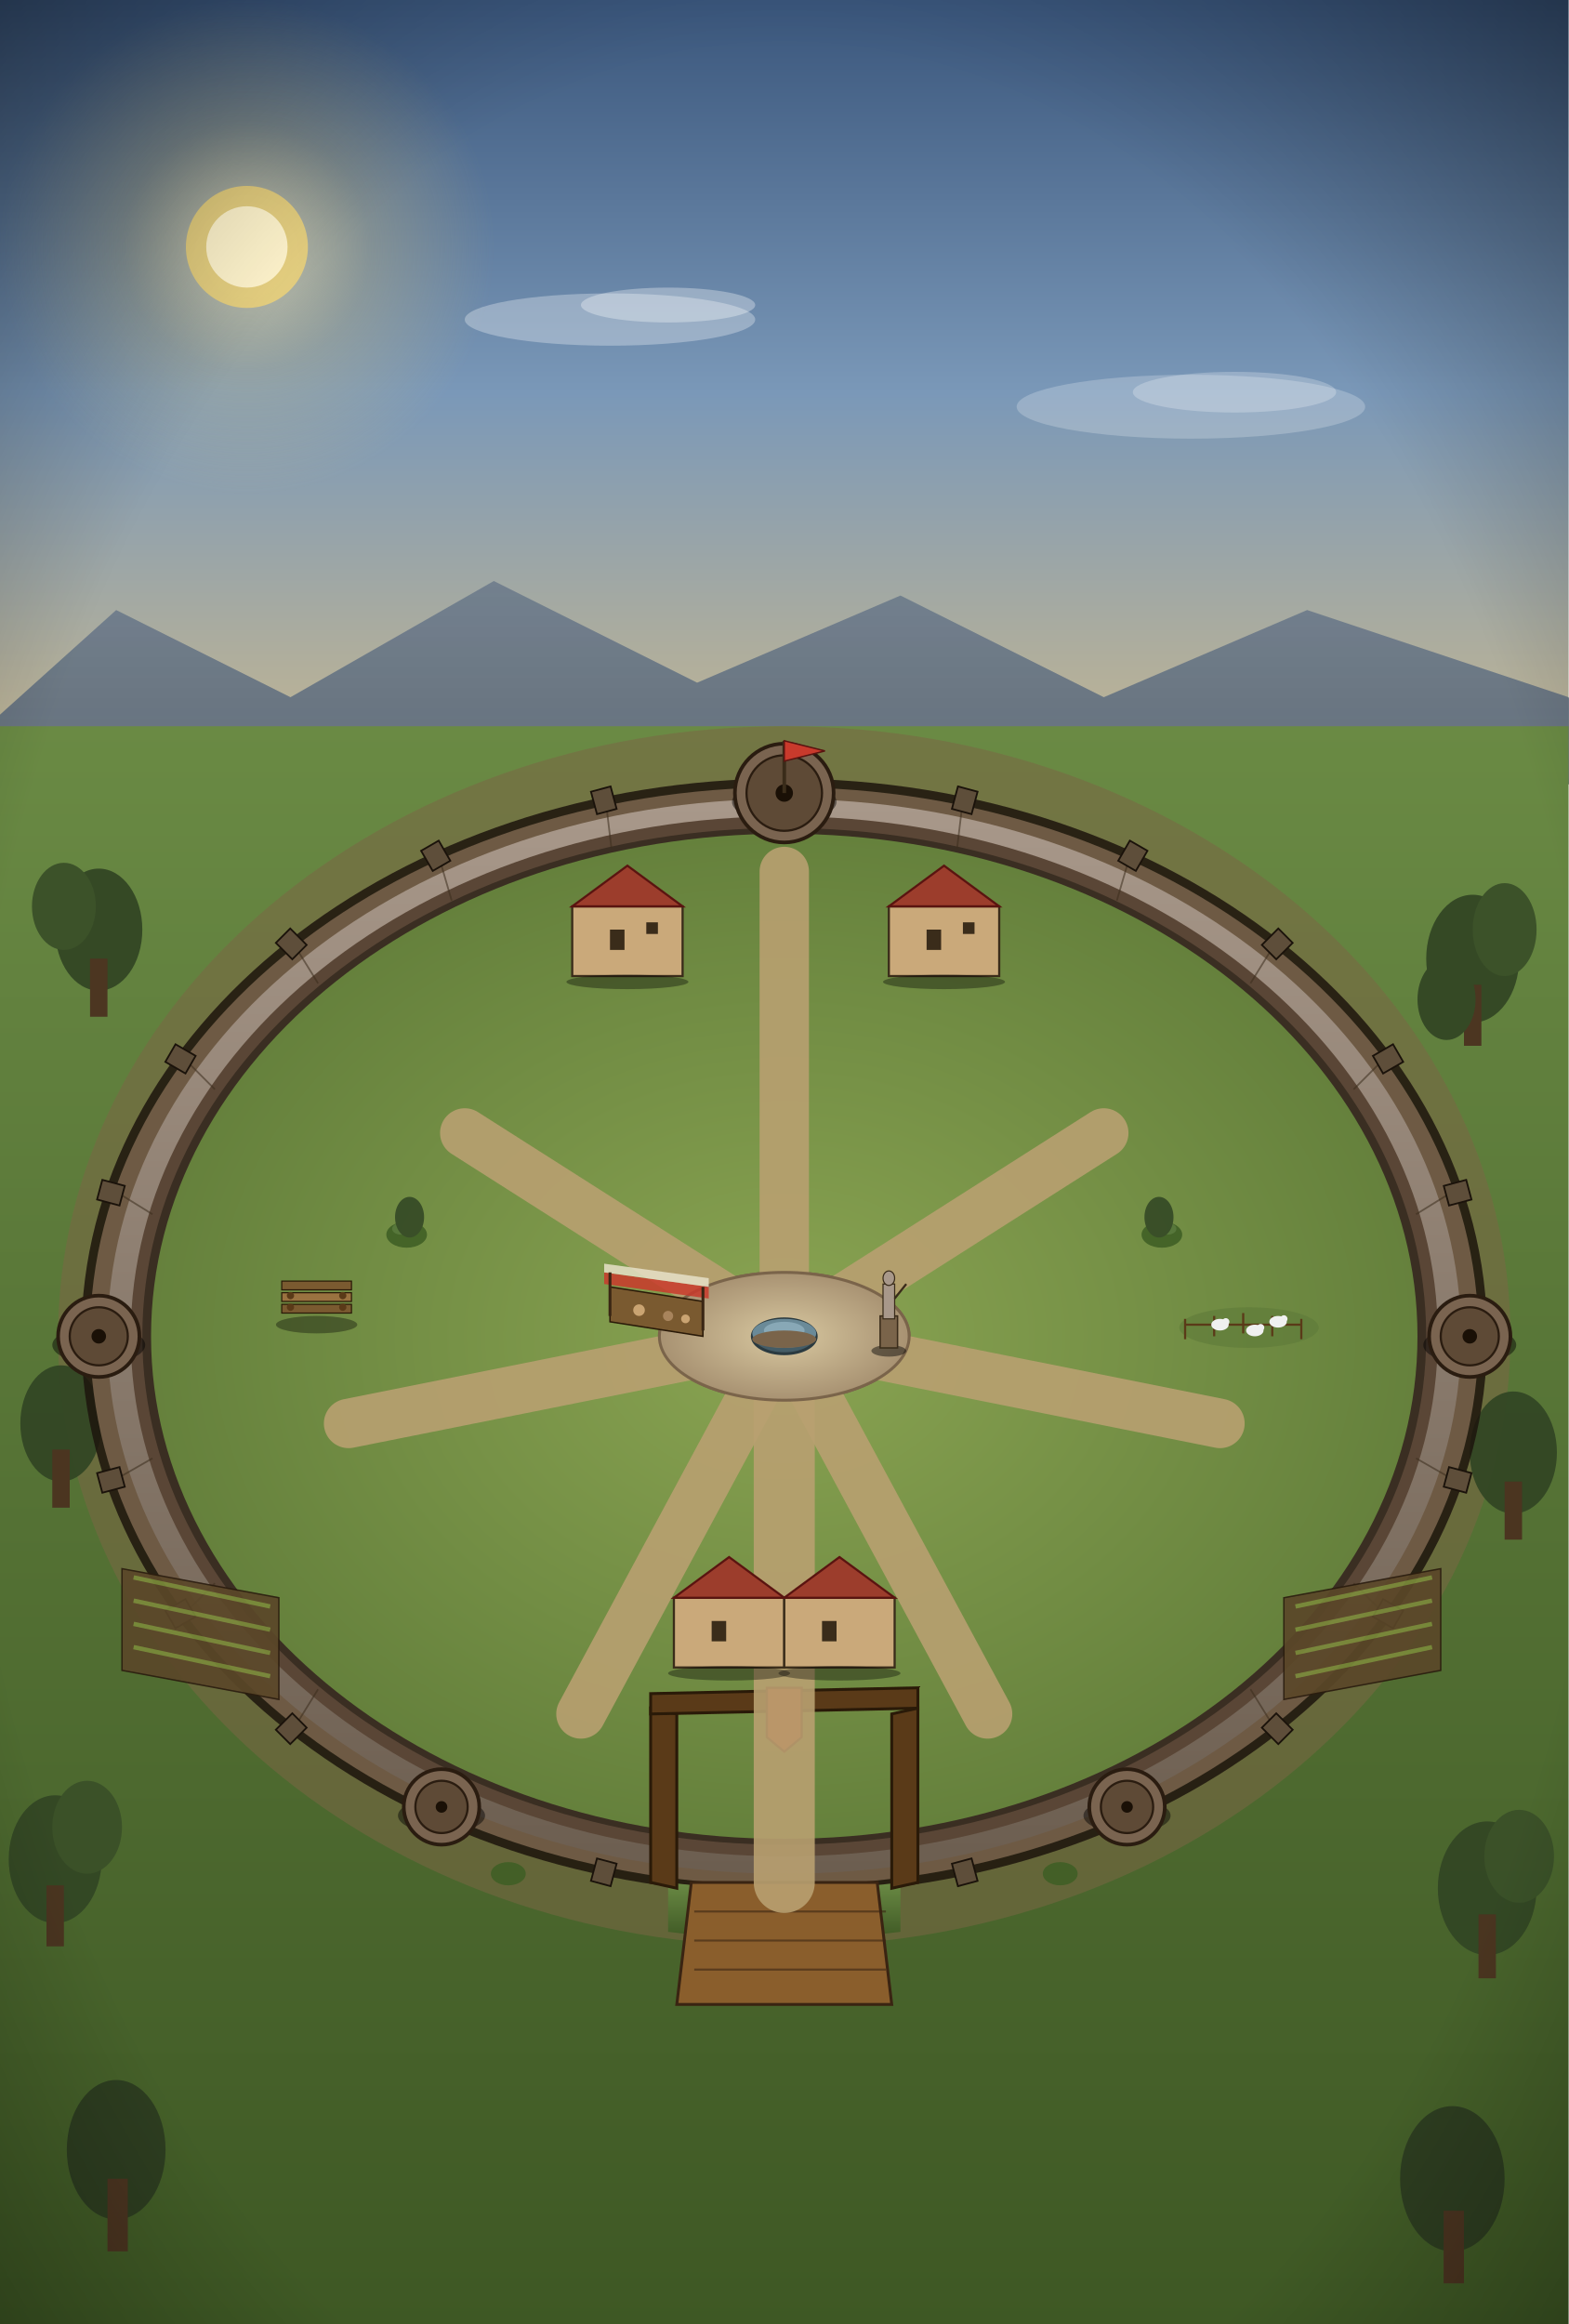
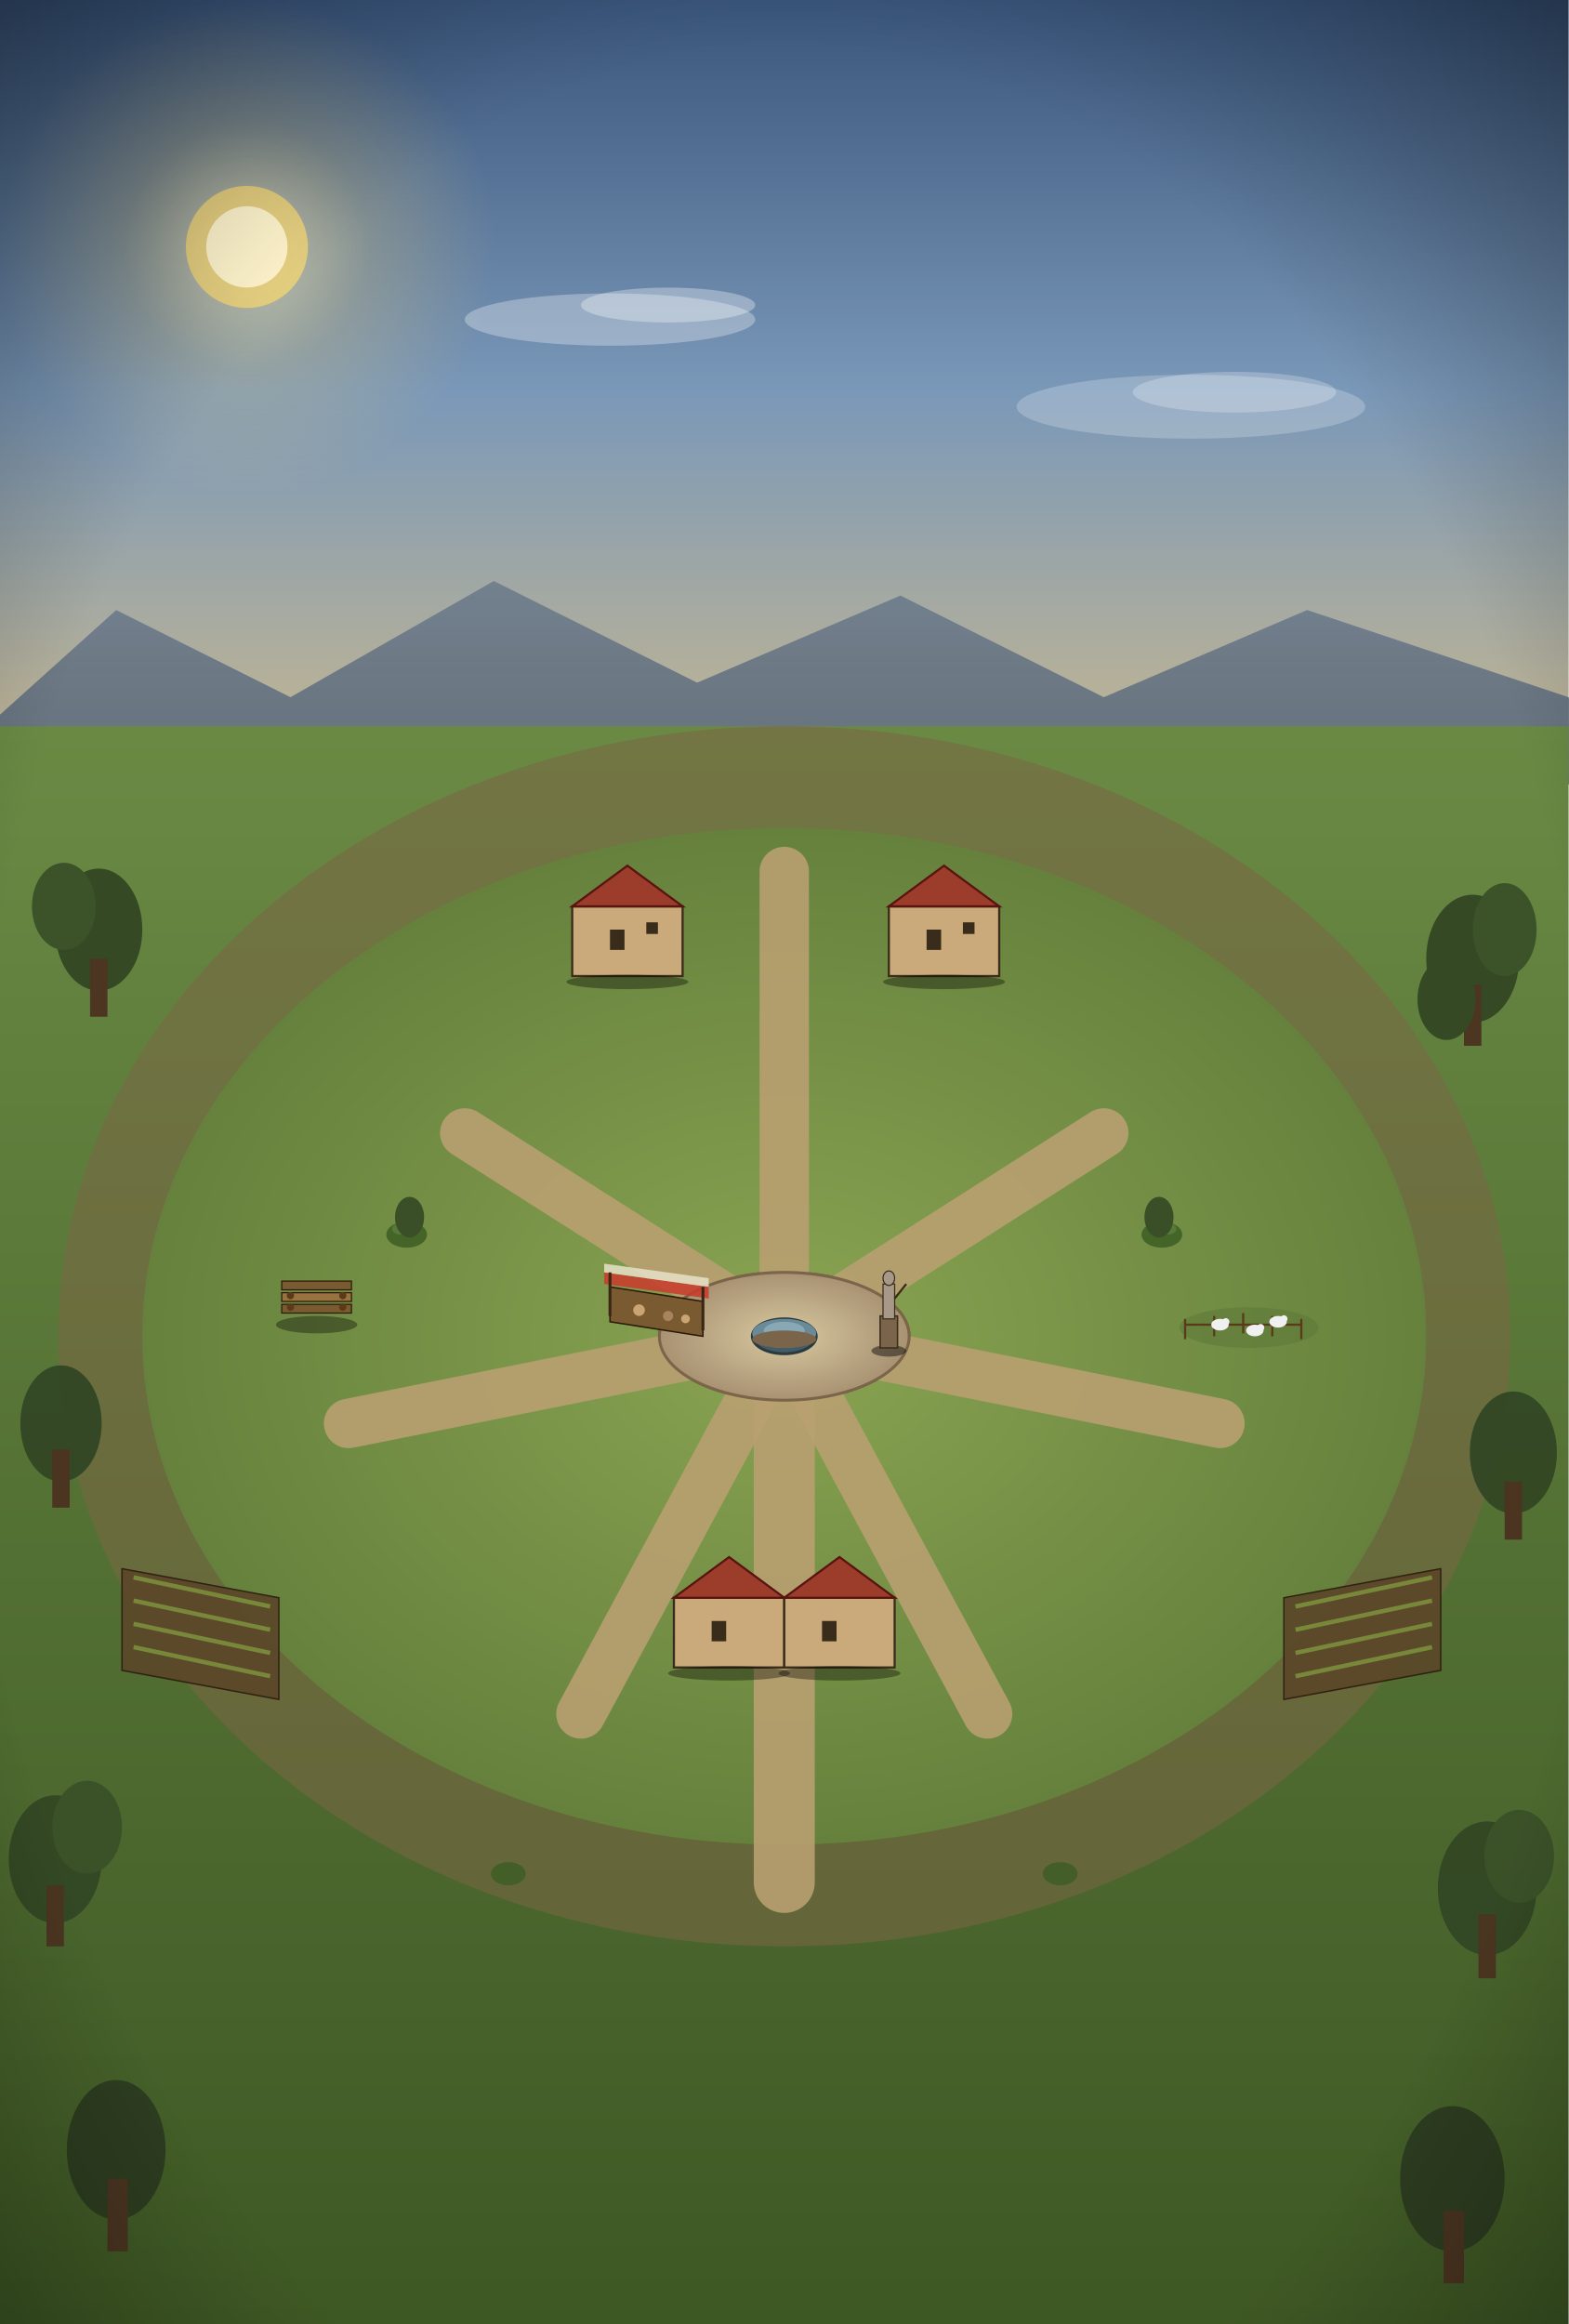
<svg xmlns="http://www.w3.org/2000/svg" viewBox="0 0 1080 1600">
  <defs>
    <linearGradient id="bg_sky" x1="0" y1="0" x2="0" y2="1">
      <stop offset="0" stop-color="#3a567c" />
      <stop offset="0.5" stop-color="#7a98b8" />
      <stop offset="1" stop-color="#c8b890" />
    </linearGradient>
    <radialGradient id="bg_sun_glow" cx="0.5" cy="0.5" r="0.5">
      <stop offset="0" stop-color="#fff4cc" stop-opacity="0.65" />
      <stop offset="0.5" stop-color="#f8d068" stop-opacity="0.22" />
      <stop offset="1" stop-color="#f8d068" stop-opacity="0" />
    </radialGradient>
    <linearGradient id="bg_far" x1="0" y1="0" x2="0" y2="1">
      <stop offset="0" stop-color="#6e7c8c" />
      <stop offset="1" stop-color="#5a6878" />
    </linearGradient>
    <linearGradient id="bg_outer_grass" x1="0" y1="0" x2="0" y2="1">
      <stop offset="0" stop-color="#6a8a44" />
      <stop offset="1" stop-color="#3e5824" />
    </linearGradient>
    <radialGradient id="bg_inner_grass" cx="0.5" cy="0.5" r="0.6">
      <stop offset="0" stop-color="#8aa452" />
      <stop offset="1" stop-color="#5e7a38" />
    </radialGradient>
    <linearGradient id="bg_wall_stone" x1="0" y1="0" x2="0" y2="1">
      <stop offset="0" stop-color="#a8988a" />
      <stop offset="1" stop-color="#6c5e50" />
    </linearGradient>
    <radialGradient id="bg_plaza" cx="0.5" cy="0.5" r="0.5">
      <stop offset="0" stop-color="#d8c8a0" />
      <stop offset="1" stop-color="#a89272" />
    </radialGradient>
    <radialGradient id="bg_vignette" cx="0.5" cy="0.55" r="0.75">
      <stop offset="0.7" stop-color="#000" stop-opacity="0" />
      <stop offset="1" stop-color="#000" stop-opacity="0.4" />
    </radialGradient>
  </defs>
  <rect x="0" y="0" width="1080" height="540" fill="url(#bg_sky)" />
  <circle cx="170" cy="170" r="170" fill="url(#bg_sun_glow)" />
  <circle cx="170" cy="170" r="42" fill="#f4d674" opacity="0.78" />
  <circle cx="170" cy="170" r="28" fill="#fff4cc" />
  <ellipse cx="420" cy="220" rx="100" ry="18" fill="#fff" opacity="0.30" />
  <ellipse cx="460" cy="210" rx="60" ry="12" fill="#fff" opacity="0.32" />
  <ellipse cx="820" cy="280" rx="120" ry="22" fill="#fff" opacity="0.22" />
  <ellipse cx="850" cy="270" rx="70" ry="14" fill="#fff" opacity="0.24" />
  <path d="M -20 510 L 80 420 L 200 480 L 340 400 L 480 470 L 620 410 L 760 480 L 900 420 L 1080 480 L 1100 540 L -20 540 Z" fill="url(#bg_far)" opacity="0.9" />
  <rect x="0" y="500" width="1080" height="1100" fill="url(#bg_outer_grass)" />
  <ellipse cx="540" cy="920" rx="500" ry="420" fill="#7a6644" opacity="0.55" />
  <g opacity="0.95">
    <ellipse cx="68" cy="640" rx="30" ry="42" fill="#324624" />
    <rect x="62" y="660" width="12" height="40" fill="#4a3220" />
    <ellipse cx="44" cy="624" rx="22" ry="30" fill="#3a5028" />
    <ellipse cx="1014" cy="660" rx="32" ry="44" fill="#324624" />
    <rect x="1008" y="678" width="12" height="42" fill="#4a3220" />
    <ellipse cx="1036" cy="640" rx="22" ry="32" fill="#3a5028" />
    <ellipse cx="996" cy="688" rx="20" ry="28" fill="#324624" />
    <ellipse cx="42" cy="980" rx="28" ry="40" fill="#324624" />
    <rect x="36" y="998" width="12" height="40" fill="#4a3220" />
    <ellipse cx="38" cy="1280" rx="32" ry="44" fill="#324624" />
    <rect x="32" y="1298" width="12" height="42" fill="#4a3220" />
    <ellipse cx="60" cy="1258" rx="24" ry="32" fill="#3a5028" />
    <ellipse cx="1042" cy="1000" rx="30" ry="42" fill="#324624" />
    <rect x="1036" y="1020" width="12" height="40" fill="#4a3220" />
    <ellipse cx="1024" cy="1300" rx="34" ry="46" fill="#324624" />
    <rect x="1018" y="1318" width="12" height="44" fill="#4a3220" />
    <ellipse cx="1046" cy="1278" rx="24" ry="32" fill="#3a5028" />
    <ellipse cx="80" cy="1480" rx="34" ry="48" fill="#2c3c20" />
    <rect x="74" y="1500" width="14" height="50" fill="#4a3220" />
    <ellipse cx="1000" cy="1500" rx="36" ry="50" fill="#2c3c20" />
    <rect x="994" y="1522" width="14" height="50" fill="#4a3220" />
  </g>
-   <ellipse cx="540" cy="920" rx="484" ry="384" fill="#1c140c" opacity="0.85" />
-   <ellipse cx="540" cy="920" rx="478" ry="378" fill="#6e5a44" />
-   <ellipse cx="540" cy="920" rx="466" ry="370" fill="url(#bg_wall_stone)" />
-   <ellipse cx="540" cy="920" rx="450" ry="358" fill="#5a4636" />
-   <ellipse cx="540" cy="920" rx="442" ry="350" fill="#3a2e22" />
-   <ellipse cx="540" cy="920" rx="436" ry="346" fill="url(#bg_inner_grass)" />
-   <g stroke="#3a2c1c" stroke-width="1.2" opacity="0.55">
-     <line x1="1012" y1="920" x2="990" y2="920" />
-     <line x1="996" y1="1016" x2="975" y2="1004" />
-     <line x1="949" y1="1107" x2="932" y2="1090" />
-     <line x1="874" y1="1184" x2="861" y2="1163" />
-     <line x1="776" y1="1244" x2="769" y2="1220" />
-     <line x1="304" y1="1244" x2="311" y2="1220" />
-     <line x1="206" y1="1184" x2="219" y2="1163" />
-     <line x1="131" y1="1107" x2="148" y2="1090" />
-     <line x1="84" y1="1016" x2="105" y2="1004" />
-     <line x1="68" y1="920" x2="90" y2="920" />
-     <line x1="84" y1="823" x2="105" y2="836" />
-     <line x1="131" y1="733" x2="148" y2="750" />
-     <line x1="206" y1="656" x2="219" y2="677" />
-     <line x1="304" y1="596" x2="311" y2="620" />
-     <line x1="418" y1="559" x2="421" y2="584" />
-     <line x1="540" y1="546" x2="540" y2="572" />
-     <line x1="662" y1="559" x2="659" y2="584" />
-     <line x1="776" y1="596" x2="769" y2="620" />
-     <line x1="874" y1="656" x2="861" y2="677" />
-     <line x1="949" y1="733" x2="932" y2="750" />
-     <line x1="996" y1="823" x2="975" y2="836" />
-   </g>
-   <g fill="#5e4e3a" stroke="#1a120a" stroke-width="1.2">
-     <rect x="1005.0" y="904.0" width="14" height="16" transform="rotate(90.0 1012.0 920.0)" />
-     <rect x="988.9" y="1000.8" width="14" height="16" transform="rotate(105.0 995.9 1016.8)" />
-     <rect x="941.8" y="1091.0" width="14" height="16" transform="rotate(120.0 948.8 1107.0)" />
-     <rect x="866.8" y="1168.5" width="14" height="16" transform="rotate(135.0 873.8 1184.5)" />
-     <rect x="769.0" y="1227.9" width="14" height="16" transform="rotate(150.0 776.0 1243.9)" />
-     <rect x="655.2" y="1265.3" width="14" height="16" transform="rotate(165.0 662.2 1281.3)" />
-     <rect x="410.8" y="1265.3" width="14" height="16" transform="rotate(195.0 417.8 1281.3)" />
-     <rect x="297.0" y="1227.9" width="14" height="16" transform="rotate(210.0 304.0 1243.9)" />
-     <rect x="199.2" y="1168.5" width="14" height="16" transform="rotate(225.0 206.2 1184.5)" />
-     <rect x="124.2" y="1091.0" width="14" height="16" transform="rotate(240.0 131.2 1107.0)" />
-     <rect x="77.1" y="1000.8" width="14" height="16" transform="rotate(255.0 84.1 1016.8)" />
-     <rect x="61.0" y="904.0" width="14" height="16" transform="rotate(270.0 68.0 920.0)" />
-     <rect x="77.1" y="807.2" width="14" height="16" transform="rotate(285.0 84.1 823.2)" />
-     <rect x="124.2" y="717.0" width="14" height="16" transform="rotate(300.0 131.2 733.0)" />
-     <rect x="199.2" y="639.5" width="14" height="16" transform="rotate(315.0 206.2 655.5)" />
-     <rect x="297.0" y="580.1" width="14" height="16" transform="rotate(330.0 304.0 596.1)" />
-     <rect x="410.8" y="542.7" width="14" height="16" transform="rotate(345.0 417.8 558.7)" />
-     <rect x="533.0" y="530.0" width="14" height="16" transform="rotate(360.0 540.0 546.0)" />
-     <rect x="655.2" y="542.7" width="14" height="16" transform="rotate(15.0 662.2 558.7)" />
-     <rect x="769.0" y="580.1" width="14" height="16" transform="rotate(30.0 776.0 596.1)" />
-     <rect x="866.8" y="639.5" width="14" height="16" transform="rotate(45.0 873.8 655.5)" />
-     <rect x="941.8" y="717.0" width="14" height="16" transform="rotate(60.0 948.8 733.0)" />
-     <rect x="988.9" y="807.2" width="14" height="16" transform="rotate(75.0 995.9 823.2)" />
-   </g>
-   <ellipse cx="540" cy="552" rx="36" ry="14" fill="#000" opacity="0.45" />
-   <circle cx="540" cy="546" r="34" fill="#7a6450" stroke="#2a1c10" stroke-width="2.5" />
-   <circle cx="540" cy="546" r="26" fill="#5e4a36" stroke="#2a1c10" stroke-width="1.5" />
-   <circle cx="540" cy="546" r="6" fill="#1a1006" />
-   <line x1="540" y1="546" x2="540" y2="510" stroke="#3a2c1a" stroke-width="2.5" />
-   <polygon points="540,510 568,517 540,524" fill="#c93a2c" stroke="#5a1410" stroke-width="1" />
-   <ellipse cx="1012" cy="926" rx="32" ry="13" fill="#000" opacity="0.45" />
-   <circle cx="1012" cy="920" r="28" fill="#7a6450" stroke="#2a1c10" stroke-width="2.5" />
-   <circle cx="1012" cy="920" r="20" fill="#5e4a36" stroke="#2a1c10" stroke-width="1.5" />
-   <circle cx="1012" cy="920" r="5" fill="#1a1006" />
-   <ellipse cx="68" cy="926" rx="32" ry="13" fill="#000" opacity="0.45" />
-   <circle cx="68" cy="920" r="28" fill="#7a6450" stroke="#2a1c10" stroke-width="2.5" />
-   <circle cx="68" cy="920" r="20" fill="#5e4a36" stroke="#2a1c10" stroke-width="1.5" />
-   <circle cx="68" cy="920" r="5" fill="#1a1006" />
-   <ellipse cx="776" cy="1250" rx="30" ry="12" fill="#000" opacity="0.45" />
-   <circle cx="776" cy="1244" r="26" fill="#7a6450" stroke="#2a1c10" stroke-width="2.5" />
-   <circle cx="776" cy="1244" r="18" fill="#5e4a36" stroke="#2a1c10" stroke-width="1.5" />
-   <circle cx="776" cy="1244" r="4" fill="#1a1006" />
-   <ellipse cx="304" cy="1250" rx="30" ry="12" fill="#000" opacity="0.45" />
-   <circle cx="304" cy="1244" r="26" fill="#7a6450" stroke="#2a1c10" stroke-width="2.5" />
-   <circle cx="304" cy="1244" r="18" fill="#5e4a36" stroke="#2a1c10" stroke-width="1.5" />
-   <circle cx="304" cy="1244" r="4" fill="#1a1006" />
-   <path d="M 460 1296 Q 540 1306 620 1296 L 620 1330 Q 540 1340 460 1330 Z" fill="url(#bg_outer_grass)" />
-   <polygon points="476,1296 604,1296 614,1380 466,1380" fill="#8a5e2c" stroke="#3a2412" stroke-width="2" />
-   <line x1="478" y1="1316" x2="610" y2="1316" stroke="#3a2412" stroke-width="1.4" opacity="0.6" />
-   <line x1="478" y1="1336" x2="610" y2="1336" stroke="#3a2412" stroke-width="1.4" opacity="0.6" />
-   <line x1="478" y1="1356" x2="610" y2="1356" stroke="#3a2412" stroke-width="1.4" opacity="0.6" />
-   <polygon points="448,1296 466,1300 466,1180 448,1176" fill="#5a3a18" stroke="#2a1a08" stroke-width="2" />
-   <polygon points="614,1300 632,1296 632,1176 614,1180" fill="#5a3a18" stroke="#2a1a08" stroke-width="2" />
-   <polygon points="448,1180 632,1176 632,1162 448,1166" fill="#5a3a18" stroke="#2a1a08" stroke-width="2" />
-   <polygon points="528,1162 552,1162 552,1196 540,1206 528,1196" fill="#c93a2c" stroke="#5a1410" stroke-width="1.5" />
+   <ellipse cx="540" cy="920" rx="442" ry="350" fill="url(#bg_inner_grass)" />
  <ellipse cx="540" cy="920" rx="86" ry="44" fill="url(#bg_plaza)" stroke="#7a644a" stroke-width="2" />
  <ellipse cx="540" cy="920" rx="22" ry="12" fill="#445c66" stroke="#2a3a40" stroke-width="2" />
  <ellipse cx="540" cy="918" rx="22" ry="10" fill="#6a8a98" />
  <ellipse cx="540" cy="916" rx="14" ry="6" fill="#88a8b6" />
  <ellipse cx="540" cy="922" rx="22" ry="6" fill="#7a644a" />
  <g stroke="#b8a070" stroke-width="34" stroke-linecap="round" opacity="0.9" fill="none">
    <line x1="540" y1="920" x2="540" y2="600" />
    <line x1="540" y1="920" x2="320" y2="780" />
    <line x1="540" y1="920" x2="760" y2="780" />
    <line x1="540" y1="920" x2="240" y2="980" />
    <line x1="540" y1="920" x2="840" y2="980" />
    <line x1="540" y1="920" x2="400" y2="1180" />
    <line x1="540" y1="920" x2="680" y2="1180" />
  </g>
  <line x1="540" y1="920" x2="540" y2="1296" stroke="#b8a070" stroke-width="42" stroke-linecap="round" opacity="0.9" />
  <ellipse cx="540" cy="920" rx="86" ry="44" fill="url(#bg_plaza)" stroke="#7a644a" stroke-width="2" />
  <ellipse cx="540" cy="920" rx="22" ry="12" fill="#445c66" stroke="#2a3a40" stroke-width="2" />
  <ellipse cx="540" cy="918" rx="22" ry="10" fill="#6a8a98" />
  <ellipse cx="540" cy="916" rx="14" ry="6" fill="#88a8b6" />
  <ellipse cx="540" cy="922" rx="22" ry="6" fill="#7a644a" />
  <g opacity="0.92">
    <polygon points="84,1080 192,1100 192,1170 84,1150" fill="#5a4628" stroke="#2a1c0e" stroke-width="1" />
    <line x1="92" y1="1086" x2="186" y2="1106" stroke="#7a8a3a" stroke-width="3" />
    <line x1="92" y1="1102" x2="186" y2="1122" stroke="#7a8a3a" stroke-width="3" />
    <line x1="92" y1="1118" x2="186" y2="1138" stroke="#7a8a3a" stroke-width="3" />
    <line x1="92" y1="1134" x2="186" y2="1154" stroke="#7a8a3a" stroke-width="3" />
    <polygon points="884,1100 992,1080 992,1150 884,1170" fill="#5a4628" stroke="#2a1c0e" stroke-width="1" />
    <line x1="892" y1="1106" x2="986" y2="1086" stroke="#7a8a3a" stroke-width="3" />
    <line x1="892" y1="1122" x2="986" y2="1102" stroke="#7a8a3a" stroke-width="3" />
    <line x1="892" y1="1138" x2="986" y2="1118" stroke="#7a8a3a" stroke-width="3" />
    <line x1="892" y1="1154" x2="986" y2="1134" stroke="#7a8a3a" stroke-width="3" />
  </g>
  <g>
    <polygon points="394,624 470,624 470,672 394,672" fill="#caa97a" stroke="#3a2c1a" stroke-width="1.5" />
    <polygon points="394,624 432,596 470,624" fill="#9c3d2c" stroke="#5a1410" stroke-width="1.5" />
    <rect x="420" y="640" width="10" height="14" fill="#3a2c1a" />
    <rect x="445" y="635" width="8" height="8" fill="#3a2c1a" />
    <ellipse cx="432" cy="676" rx="42" ry="5" fill="#000" opacity="0.35" />
    <polygon points="612,624 688,624 688,672 612,672" fill="#caa97a" stroke="#3a2c1a" stroke-width="1.5" />
    <polygon points="612,624 650,596 688,624" fill="#9c3d2c" stroke="#5a1410" stroke-width="1.5" />
    <rect x="638" y="640" width="10" height="14" fill="#3a2c1a" />
    <rect x="663" y="635" width="8" height="8" fill="#3a2c1a" />
    <ellipse cx="650" cy="676" rx="42" ry="5" fill="#000" opacity="0.35" />
    <polygon points="464,1100 540,1100 540,1148 464,1148" fill="#caa97a" stroke="#3a2c1a" stroke-width="1.5" />
    <polygon points="464,1100 502,1072 540,1100" fill="#9c3d2c" stroke="#5a1410" stroke-width="1.5" />
    <rect x="490" y="1116" width="10" height="14" fill="#3a2c1a" />
    <ellipse cx="502" cy="1152" rx="42" ry="5" fill="#000" opacity="0.35" />
    <polygon points="540,1100 616,1100 616,1148 540,1148" fill="#caa97a" stroke="#3a2c1a" stroke-width="1.5" />
    <polygon points="540,1100 578,1072 616,1100" fill="#9c3d2c" stroke="#5a1410" stroke-width="1.5" />
    <rect x="566" y="1116" width="10" height="14" fill="#3a2c1a" />
    <ellipse cx="578" cy="1152" rx="42" ry="5" fill="#000" opacity="0.35" />
  </g>
  <g>
    <polygon points="420,886 484,896 484,920 420,910" fill="#7a5a30" stroke="#2a1a08" stroke-width="1" />
    <polygon points="416,884 488,894 488,886 416,876" fill="#c93a2c" opacity="0.85" />
    <polygon points="416,876 488,886 488,880 416,870" fill="#e6e0c8" opacity="0.85" />
    <line x1="420" y1="876" x2="420" y2="906" stroke="#3a2614" stroke-width="2" />
    <line x1="484" y1="886" x2="484" y2="916" stroke="#3a2614" stroke-width="2" />
    <circle cx="440" cy="902" r="4" fill="#caa472" />
    <circle cx="460" cy="906" r="3.5" fill="#a8845c" />
    <circle cx="472" cy="908" r="3" fill="#caa472" />
  </g>
  <g>
    <ellipse cx="218" cy="912" rx="28" ry="6" fill="#000" opacity="0.35" />
    <rect x="194" y="898" width="48" height="6" fill="#7a5a30" stroke="#2a1a08" stroke-width="0.8" />
    <rect x="194" y="890" width="48" height="6" fill="#9a7240" stroke="#2a1a08" stroke-width="0.8" />
    <rect x="194" y="882" width="48" height="6" fill="#7a5a30" stroke="#2a1a08" stroke-width="0.8" />
    <circle cx="200" cy="892" r="2.5" fill="#5a3a18" />
    <circle cx="200" cy="900" r="2.5" fill="#5a3a18" />
    <circle cx="236" cy="892" r="2.5" fill="#5a3a18" />
    <circle cx="236" cy="900" r="2.5" fill="#5a3a18" />
  </g>
  <g>
    <ellipse cx="860" cy="914" rx="48" ry="14" fill="#5e7a38" opacity="0.6" />
    <g stroke="#5a3a18" stroke-width="1.5">
      <line x1="816" y1="908" x2="816" y2="922" />
      <line x1="836" y1="906" x2="836" y2="920" />
      <line x1="856" y1="904" x2="856" y2="918" />
      <line x1="876" y1="906" x2="876" y2="920" />
      <line x1="896" y1="908" x2="896" y2="922" />
      <line x1="816" y1="912" x2="896" y2="912" />
    </g>
    <ellipse cx="840" cy="912" rx="6" ry="4" fill="#f0f0f0" />
    <circle cx="844" cy="910" r="2.5" fill="#f0f0f0" />
    <ellipse cx="864" cy="916" rx="6" ry="4" fill="#f0f0f0" />
    <circle cx="868" cy="914" r="2.5" fill="#f0f0f0" />
    <ellipse cx="880" cy="910" rx="6" ry="4" fill="#f0f0f0" />
    <circle cx="884" cy="908" r="2.5" fill="#f0f0f0" />
  </g>
  <g>
    <ellipse cx="612" cy="930" rx="12" ry="4" fill="#000" opacity="0.45" />
    <rect x="606" y="906" width="12" height="22" fill="#7a644a" stroke="#3a2c1a" stroke-width="1" />
    <rect x="608" y="884" width="8" height="24" fill="#a8988a" stroke="#3a2c1a" stroke-width="0.8" />
    <ellipse cx="612" cy="880" rx="4" ry="5" fill="#a8988a" stroke="#3a2c1a" stroke-width="0.8" />
    <line x1="616" y1="894" x2="624" y2="884" stroke="#3a2c1a" stroke-width="1.5" />
  </g>
  <g opacity="0.88">
    <ellipse cx="280" cy="850" rx="14" ry="9" fill="#3e5e24" />
    <ellipse cx="276" cy="846" rx="6" ry="4" fill="#54743a" />
    <ellipse cx="800" cy="850" rx="14" ry="9" fill="#3e5e24" />
    <ellipse cx="804" cy="846" rx="6" ry="4" fill="#54743a" />
    <ellipse cx="350" cy="1290" rx="12" ry="8" fill="#3e5e24" />
    <ellipse cx="730" cy="1290" rx="12" ry="8" fill="#3e5e24" />
    <ellipse cx="282" cy="838" rx="10" ry="14" fill="#324624" />
    <ellipse cx="798" cy="838" rx="10" ry="14" fill="#324624" />
  </g>
  <rect x="0" y="0" width="1080" height="1600" fill="url(#bg_vignette)" />
</svg>
